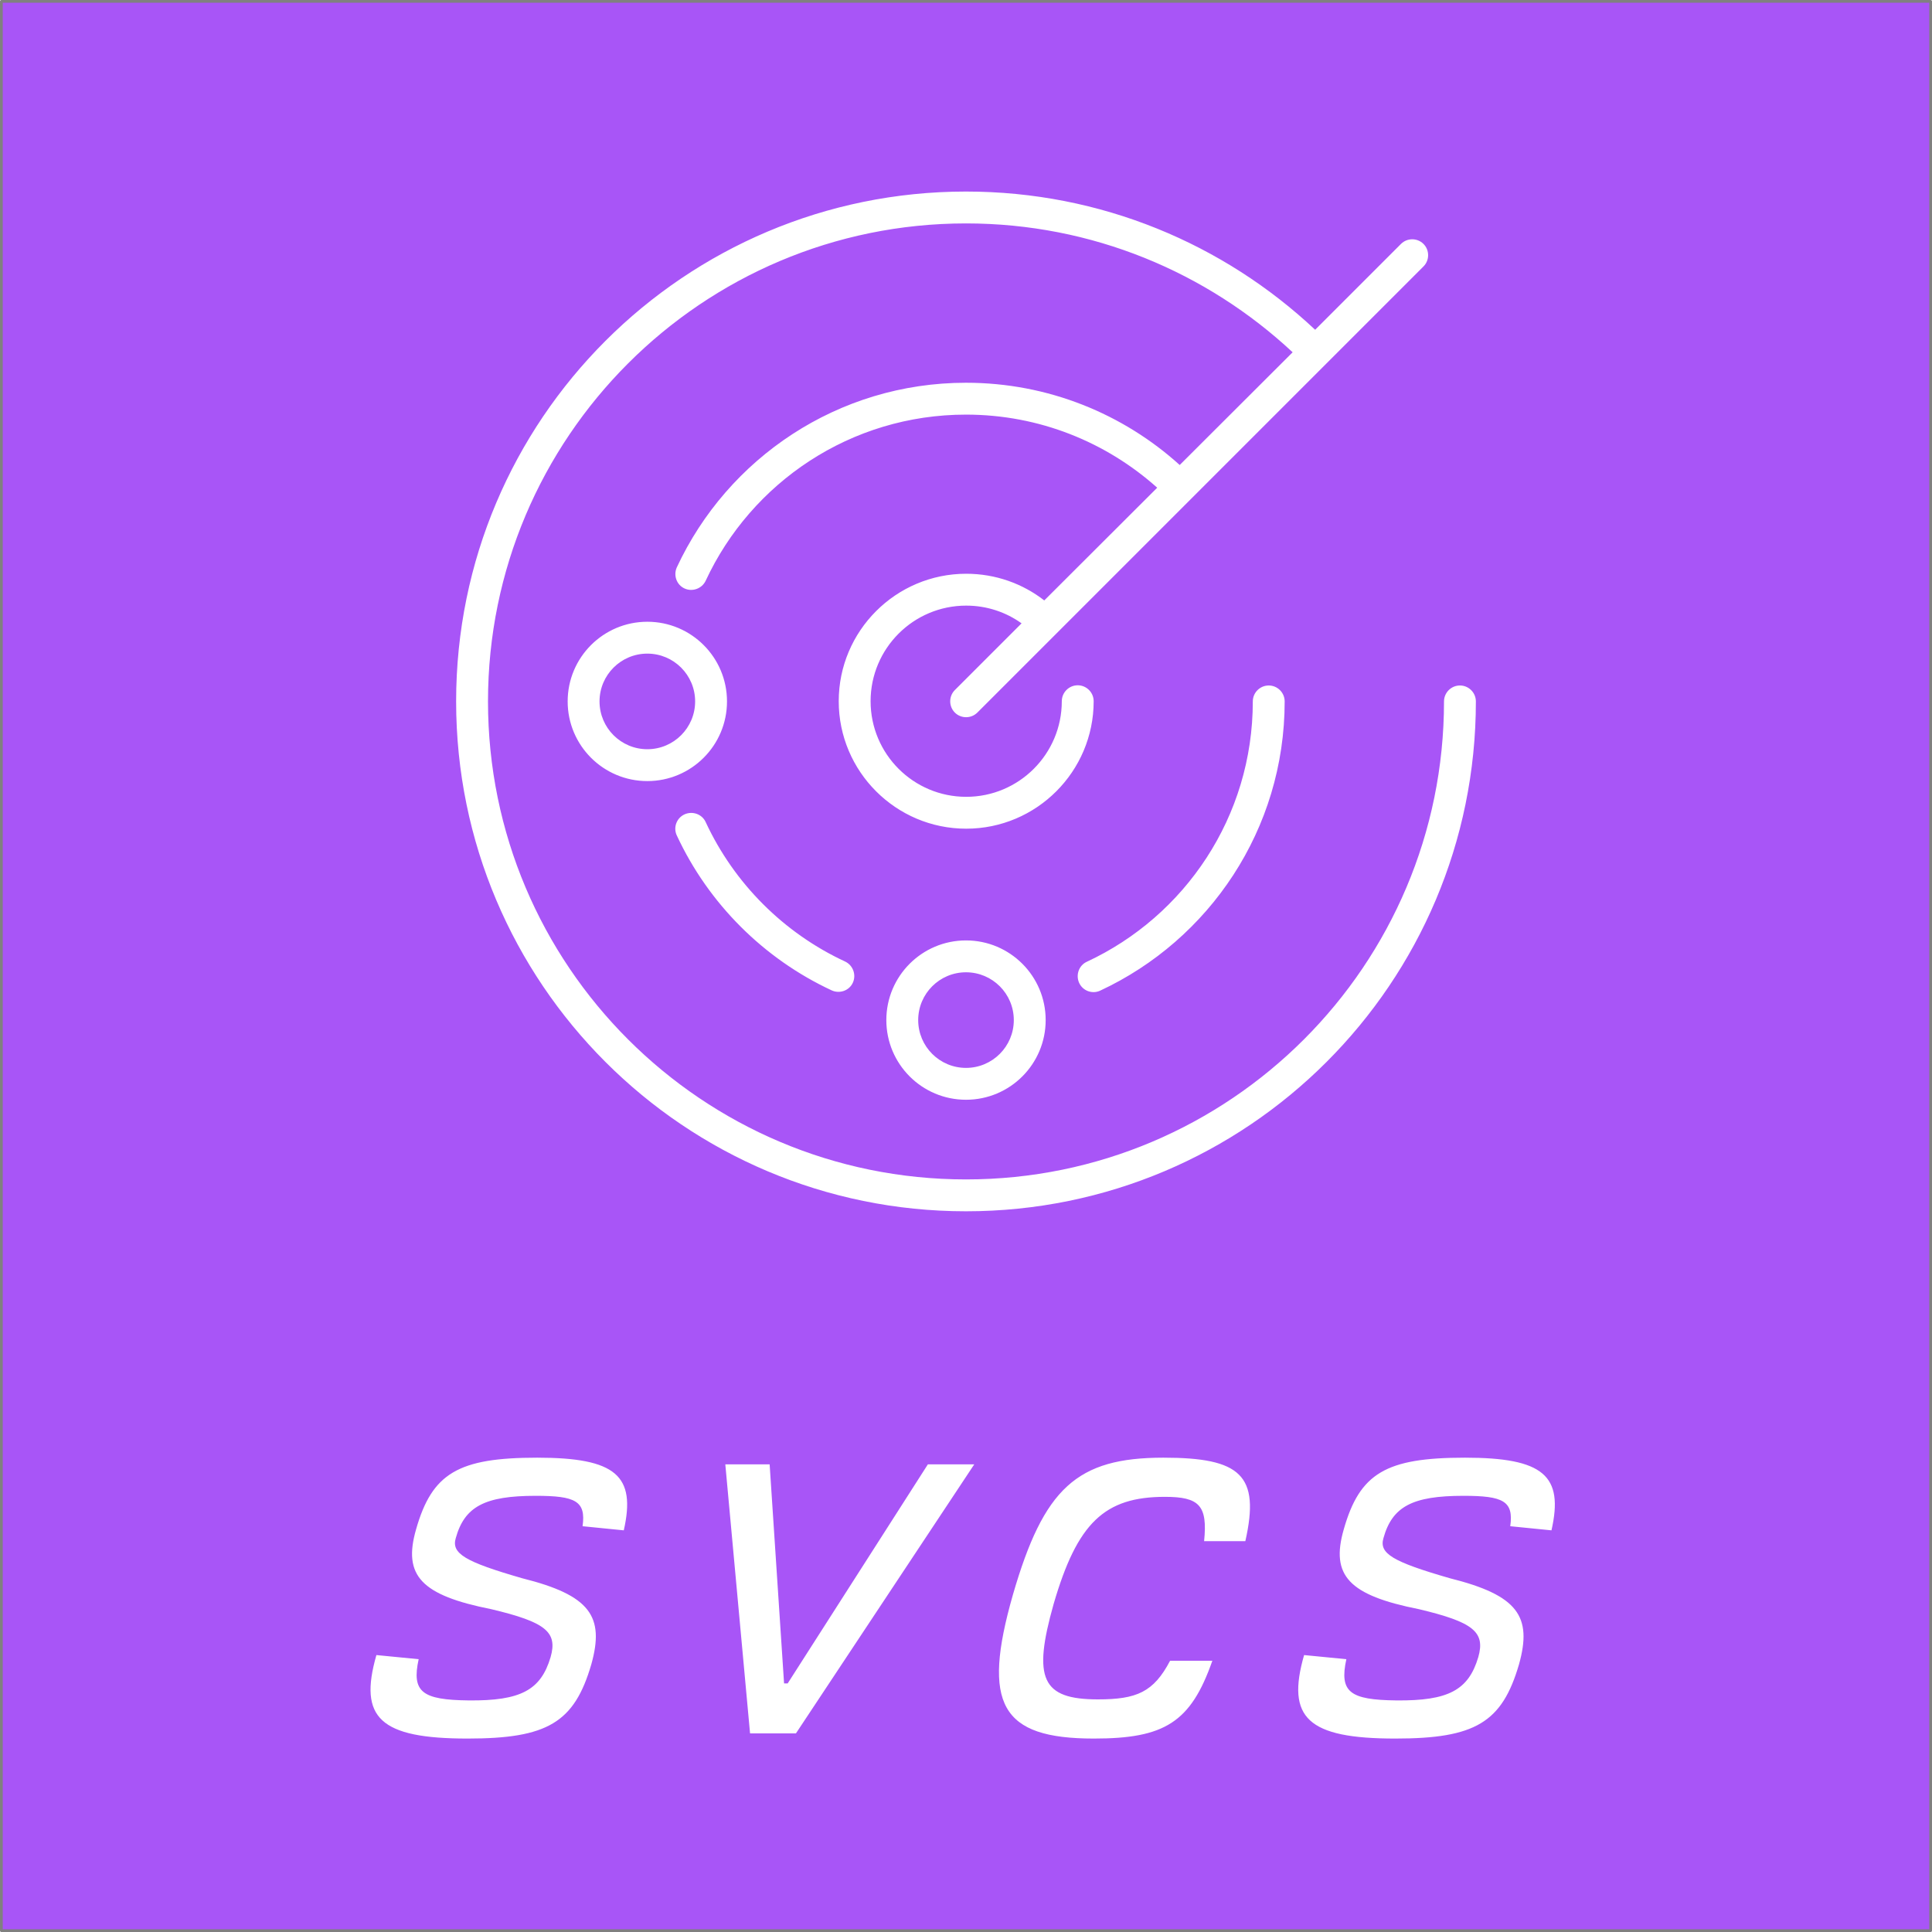
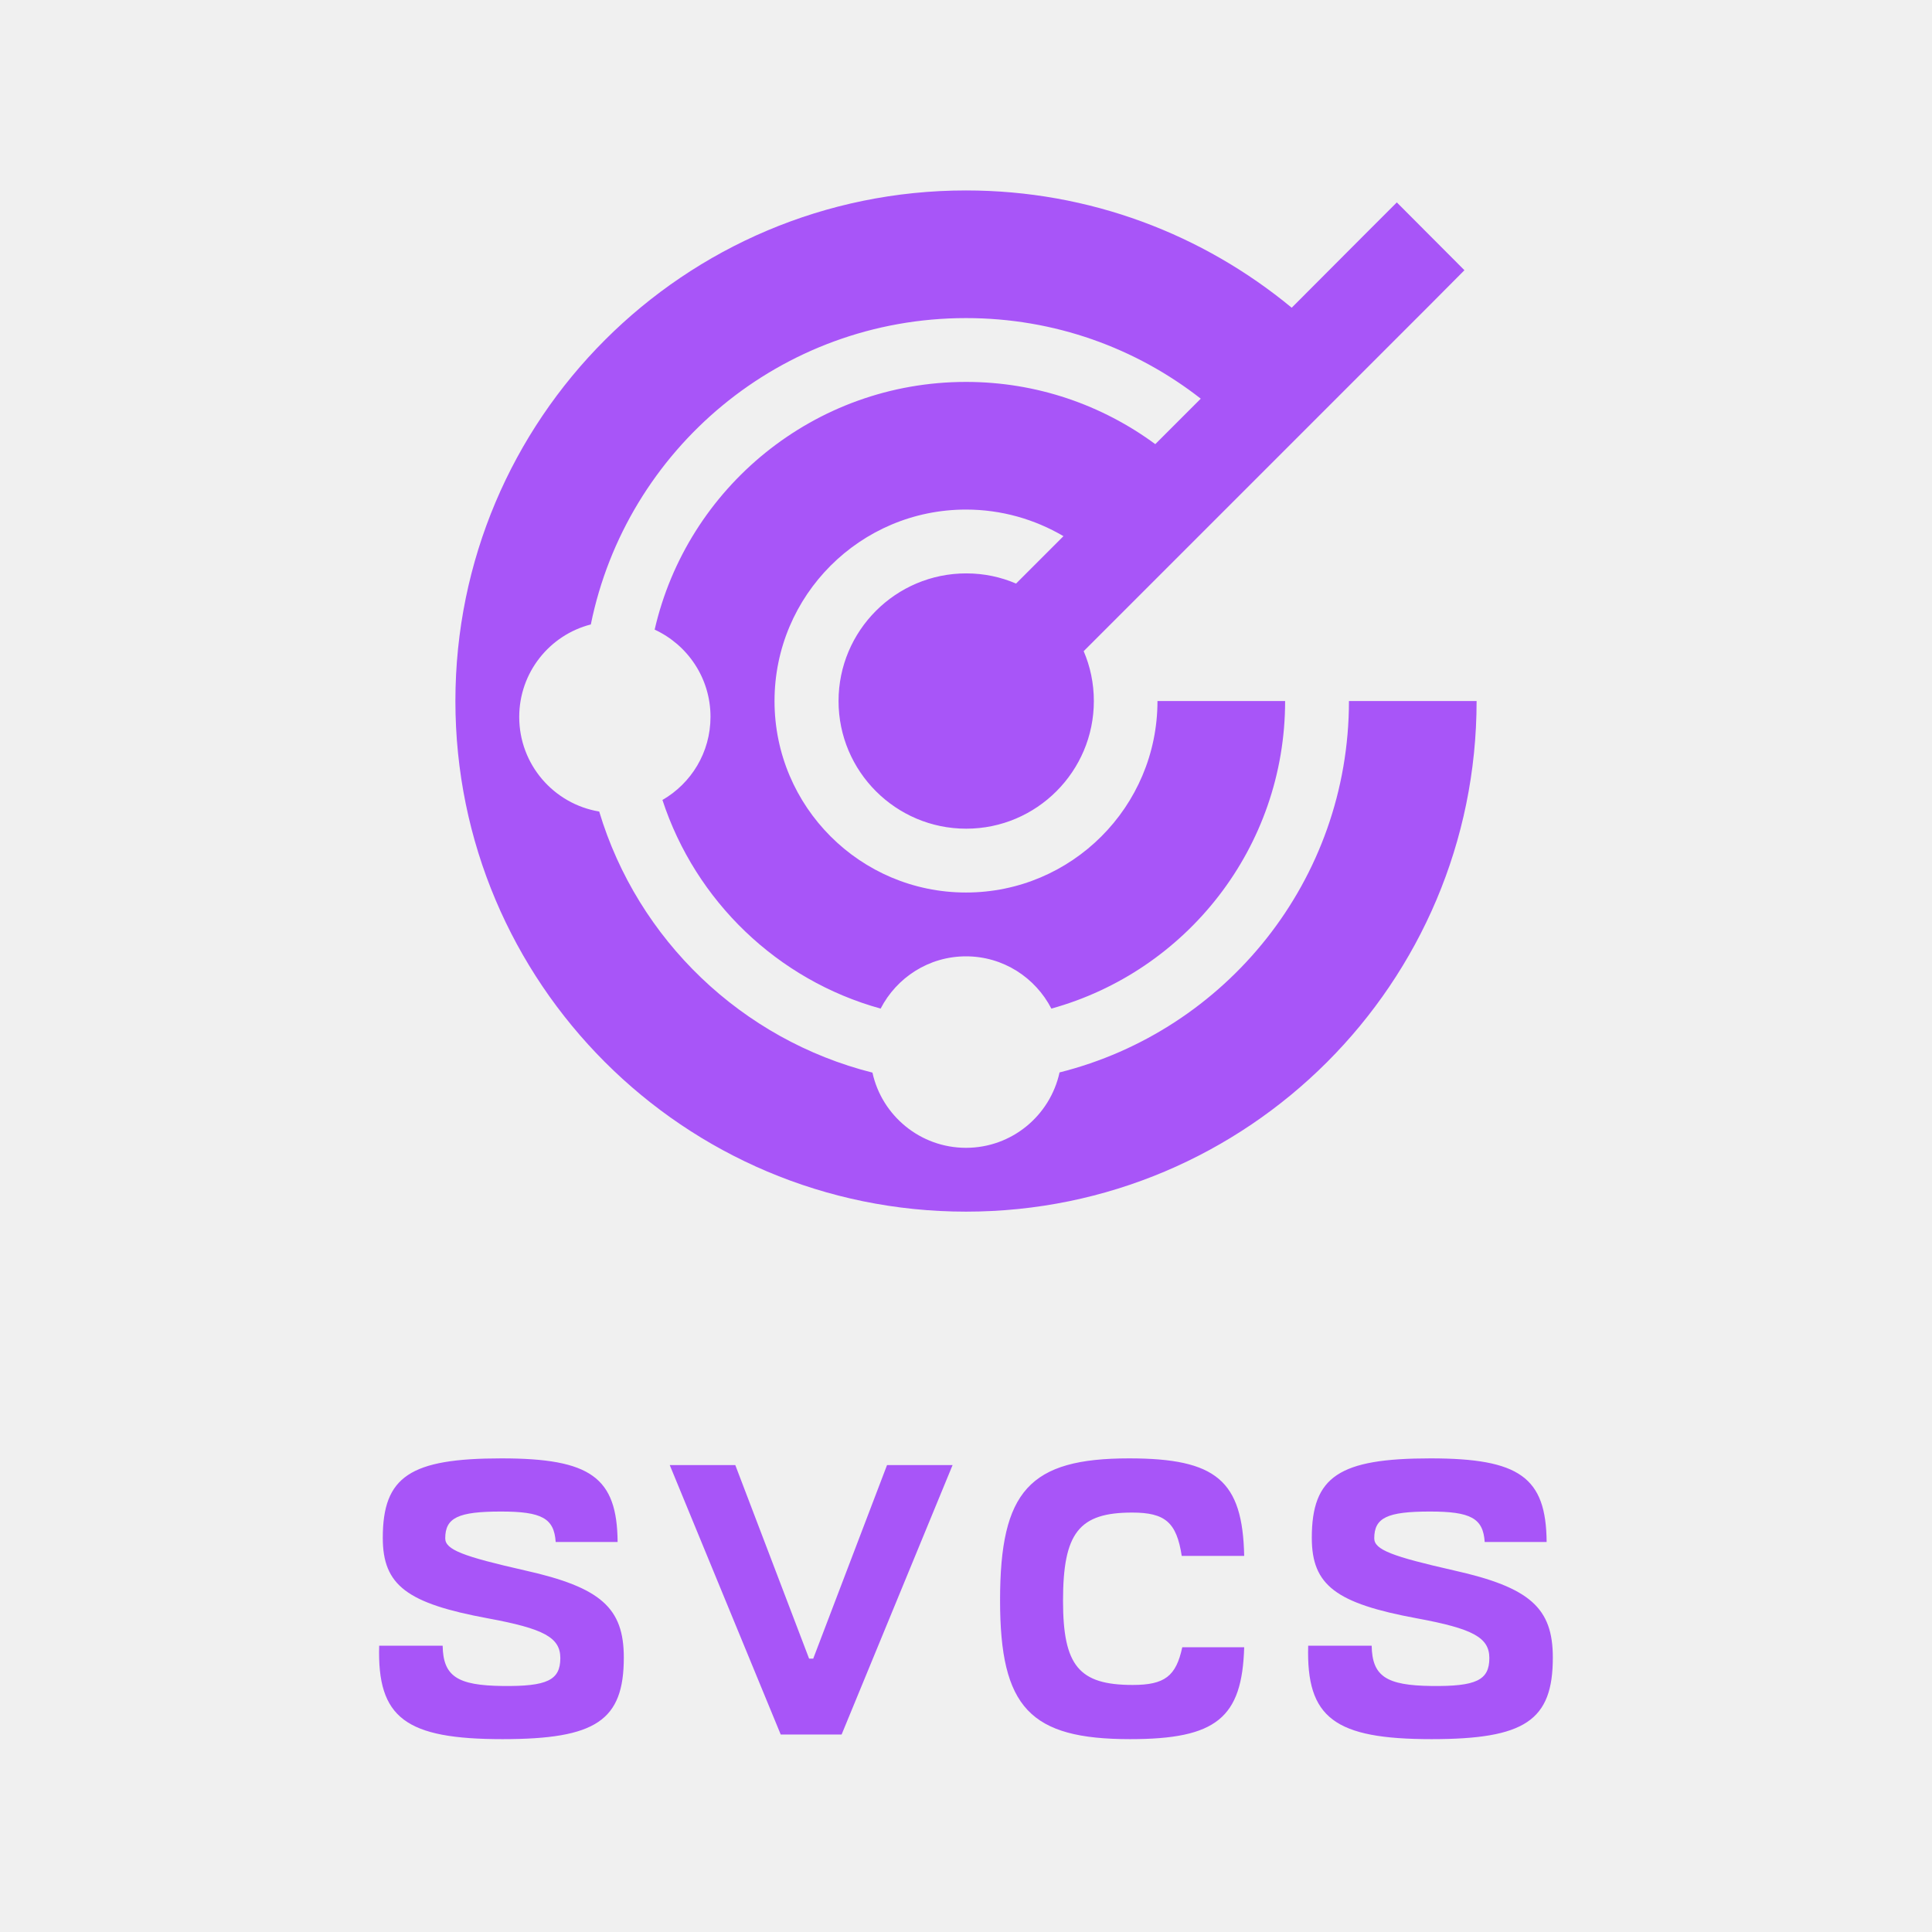
- <svg xmlns="http://www.w3.org/2000/svg" xml:space="preserve" style="fill-rule:evenodd;clip-rule:evenodd;stroke-linecap:round;stroke-linejoin:round" viewBox="0 0 701 701">
-   <path d="M0 0h701v701H0z" style="fill:#fff" />
-   <path d="M.5.5h700v700H.5z" style="fill:#a855f7" />
-   <path d="M.5.5h700v700H.5z" style="fill:none;stroke:gray;stroke-width:1px" />
-   <path d="M169.671 630.812c28.985 0 38.709-5.797 44.88-26.928 4.862-17.391-.374-25.058-25.058-31.229-20.757-5.984-25.806-8.976-24.123-14.586 3.179-11.407 10.472-15.334 28.985-15.334 14.399 0 18.326 1.87 17.017 11.033l14.96 1.496c4.488-19.822-2.805-26.367-31.416-26.367s-38.148 5.61-43.945 25.993c-4.862 16.83 1.87 23.936 27.302 28.985 19.635 4.675 24.123 8.228 21.505 17.391-3.553 11.968-10.846 15.895-29.733 15.708-16.83-.187-20.757-2.992-18.139-14.96l-15.334-1.496c-6.545 22.814 1.309 30.294 33.099 30.294Zm102.476-1.87h16.643l64.702-97.614h-16.83l-50.864 79.475h-1.309l-5.236-79.475h-16.082l8.976 97.614Zm124.729 1.87c25.619 0 35.156-5.797 43.01-28.237h-15.334c-5.984 11.407-12.155 14.025-26.18 14.025-20.383 0-23.749-7.48-16.082-34.595 8.602-29.546 18.513-38.896 40.392-38.896 12.529 0 15.521 3.179 14.212 16.082h14.96c5.423-23.936-1.683-30.294-29.733-30.294-31.416 0-43.384 11.033-54.604 49.742-11.407 39.831-4.301 52.173 29.359 52.173Zm109.395 0c28.985 0 38.709-5.797 44.88-26.928 4.862-17.391-.374-25.058-25.058-31.229-20.757-5.984-25.806-8.976-24.123-14.586 3.179-11.407 10.472-15.334 28.985-15.334 14.399 0 18.326 1.87 17.017 11.033l14.96 1.496c4.488-19.822-2.805-26.367-31.416-26.367s-38.148 5.61-43.945 25.993c-4.862 16.83 1.87 23.936 27.302 28.985 19.635 4.675 24.123 8.228 21.505 17.391-3.553 11.968-10.846 15.895-29.733 15.708-16.83-.187-20.757-2.992-18.139-14.96l-15.334-1.496c-6.545 22.814 1.309 30.294 33.099 30.294ZM350.5 81.063c-95.752 0-173.437 77.685-173.437 173.437 0 95.752 77.685 173.438 173.437 173.438 95.752 0 173.438-77.686 173.438-173.438 0-3.18 2.601-5.781 5.781-5.781 3.179 0 5.781 2.601 5.781 5.781 0 102.184-82.816 185-185 185s-185-82.816-185-185 82.816-185 185-185c48.996 0 93.584 19.078 126.682 50.152l31.146-31.146c2.24-2.24 5.926-2.24 8.166 0s2.24 5.926 0 8.166L354.619 258.547c-2.24 2.24-5.926 2.24-8.166 0s-2.24-5.926 0-8.166l24.209-24.209c-5.637-4.047-12.574-6.432-20.09-6.432-19.15 0-34.687 15.537-34.687 34.688 0 19.15 15.537 34.687 34.687 34.687 19.151 0 34.688-15.537 34.688-34.687 0-3.18 2.601-5.782 5.781-5.782 3.18 0 5.781 2.602 5.781 5.782 0 25.51-20.74 46.25-46.25 46.25-25.509 0-46.25-20.74-46.25-46.25s20.741-46.25 46.25-46.25c10.696 0 20.524 3.613 28.328 9.683l40.975-40.902c-18.428-16.477-42.709-26.521-69.375-26.521-41.842 0-77.902 24.642-94.451 60.269-1.347 2.855-4.784 4.12-7.66 2.818-2.891-1.3-4.119-4.769-2.819-7.66 18.428-39.601 58.463-66.99 104.93-66.99 29.846 0 57.09 11.346 77.541 29.846l40.975-40.903c-31.075-28.978-72.7-46.755-118.516-46.755ZM234.875 225.594c15.964 0 28.906 12.942 28.906 28.906 0 15.964-12.942 28.906-28.906 28.906-15.964 0-28.906-12.942-28.906-28.906 0-15.964 12.942-28.906 28.906-28.906Zm17.344 28.906c0-9.579-7.765-17.344-17.344-17.344s-17.344 7.765-17.344 17.344 7.765 17.344 17.344 17.344 17.344-7.765 17.344-17.344Zm69.375 115.625c0-15.964 12.942-28.906 28.906-28.906 15.965 0 28.906 12.942 28.906 28.906 0 15.965-12.941 28.906-28.906 28.906-15.964 0-28.906-12.941-28.906-28.906Zm28.906 17.344c9.579 0 17.344-7.765 17.344-17.344s-7.765-17.344-17.344-17.344-17.344 7.765-17.344 17.344 7.765 17.344 17.344 17.344ZM466.125 254.5c0 46.467-27.389 86.502-66.918 104.93-2.891 1.373-6.359.072-7.66-2.819-1.301-2.89-.072-6.359 2.818-7.66 35.555-16.549 60.198-52.609 60.198-94.451 0-3.18 2.601-5.781 5.781-5.781 3.179 0 5.781 2.601 5.781 5.781Zm-210.076 43.793c10.334 22.258 28.328 40.252 50.586 50.586 2.855 1.347 4.12 4.784 2.818 7.66-1.301 2.891-4.769 4.119-7.66 2.818-24.715-11.49-44.732-31.507-56.223-56.222-1.373-2.891-.072-6.36 2.819-7.66 2.89-1.301 6.359-.073 7.66 2.818Z" style="fill:#fff;fill-rule:nonzero" />
+ <svg xmlns="http://www.w3.org/2000/svg" xml:space="preserve" width="700" height="700" style="fill-rule:evenodd;clip-rule:evenodd;stroke-linejoin:round;stroke-miterlimit:2">
+   <path d="M182.074 630.125c33.847 0 43.945-6.732 43.945-29.546 0-17.952-8.228-25.432-35.904-31.603-22.253-5.049-28.798-7.48-28.798-11.594 0-7.48 4.675-9.724 20.196-9.724 14.773 0 19.261 2.431 19.822 11.033h22.44c-.187-23.375-9.724-30.294-42.075-30.294-33.099 0-43.01 6.545-43.01 28.798 0 17.204 8.789 23.749 38.148 29.172 20.196 3.74 26.18 6.919 26.18 14.399 0 8.041-4.862 10.285-20.944 10.098-16.456-.187-21.505-3.553-21.692-14.586h-23.001c-.748 26.18 9.537 33.847 44.693 33.847ZM282.867 628.442h22.066l40.205-97.614h-23.749l-26.741 70.125h-1.496l-26.741-70.125h-23.749l40.205 97.614ZM409.466 630.125c31.229 0 40.579-7.667 41.327-33.286h-22.44c-2.244 10.472-6.358 13.651-17.952 13.651-19.448 0-25.245-6.919-25.245-30.481 0-24.684 5.797-31.977 25.058-31.977 11.968 0 16.082 3.553 17.952 15.708h22.627c-.561-27.302-10.098-35.343-41.701-35.343-36.091 0-46.75 11.781-46.75 51.425 0 38.896 10.846 50.303 47.124 50.303ZM518.674 630.125c33.847 0 43.945-6.732 43.945-29.546 0-17.952-8.228-25.432-35.904-31.603-22.253-5.049-28.798-7.48-28.798-11.594 0-7.48 4.675-9.724 20.196-9.724 14.773 0 19.261 2.431 19.822 11.033h22.44c-.187-23.375-9.724-30.294-42.075-30.294-33.099 0-43.01 6.545-43.01 28.798 0 17.204 8.789 23.749 38.148 29.172 20.196 3.74 26.18 6.919 26.18 14.399 0 8.041-4.862 10.285-20.944 10.098-16.456-.187-21.505-3.553-21.692-14.586h-23.001c-.748 26.18 9.537 33.847 44.693 33.847ZM385.266 194.236c-10.334-6.07-22.403-9.611-35.266-9.611-38.301 0-69.375 31.074-69.375 69.375s31.074 69.375 69.375 69.375 69.375-31.074 69.375-69.375h46.25c0 53.115-35.844 97.92-84.695 111.434-5.782-11.202-17.416-18.934-30.93-18.934s-25.148 7.732-30.93 18.934c-37.361-10.334-67.062-38.952-79.058-75.59 10.406-5.998 17.416-17.199 17.416-30.135 0-14.02-8.311-26.088-20.235-31.58 11.78-51.381 57.813-89.754 112.807-89.754 25.654 0 49.357 8.383 68.58 22.547l16.477-16.477C411.57 126.09 382.086 115.25 350 115.25c-67.135 0-123.068 47.623-135.932 111-14.959 3.83-25.943 17.416-25.943 33.531 0 17.199 12.502 31.508 28.979 34.254 13.947 46.467 51.669 82.672 99.003 94.596 3.397 15.537 17.272 27.244 33.893 27.244 16.621 0 30.496-11.707 33.893-27.316C444.162 373.455 488.75 318.967 488.75 254H535c0 102.184-82.816 185-185 185s-185-82.816-185-185S247.816 69 350 69c44.877 0 85.924 15.971 118.01 42.492l25.799-25.871 12.285-12.285 24.498 24.57-12.213 12.285-125.742 125.743c2.385 5.564 3.685 11.634 3.685 18.066 0 25.51-20.74 46.25-46.25 46.25-25.509 0-46.25-20.74-46.25-46.25s20.741-46.25 46.25-46.25c6.432 0 12.502 1.301 18.067 3.686l17.199-17.2h-.072Z" style="fill:#a855f8;fill-rule:nonzero" />
</svg>
